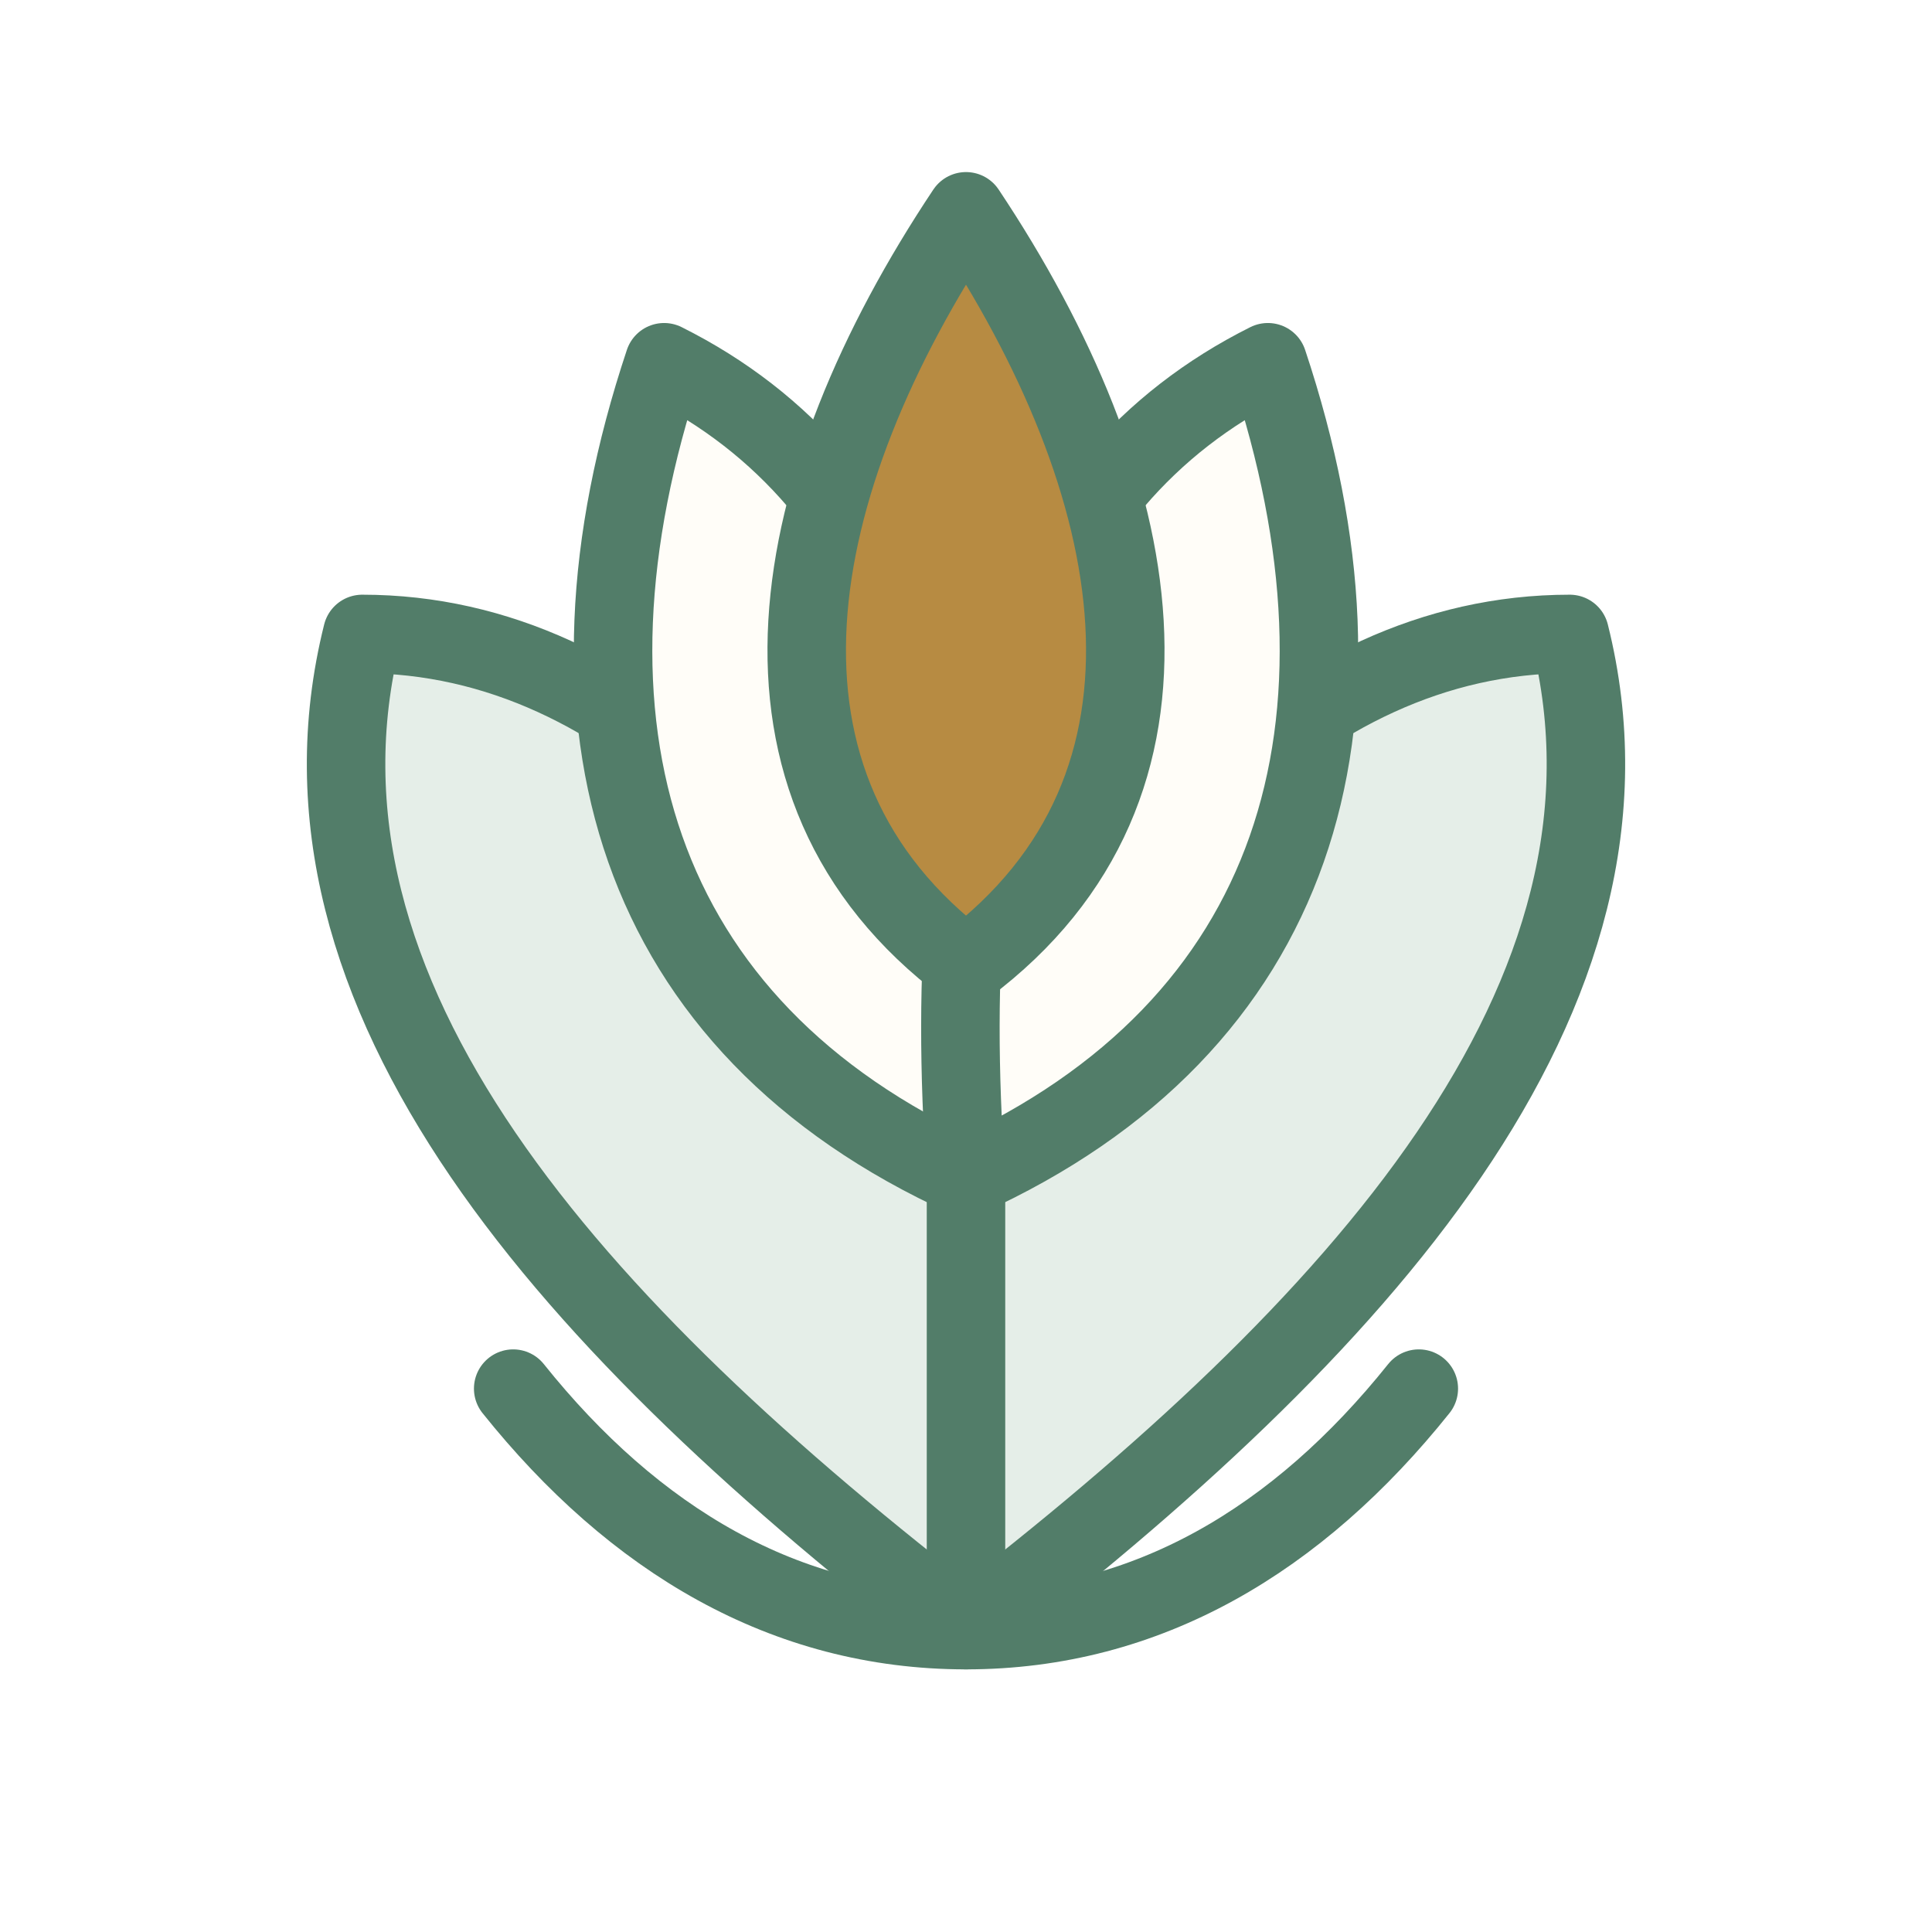
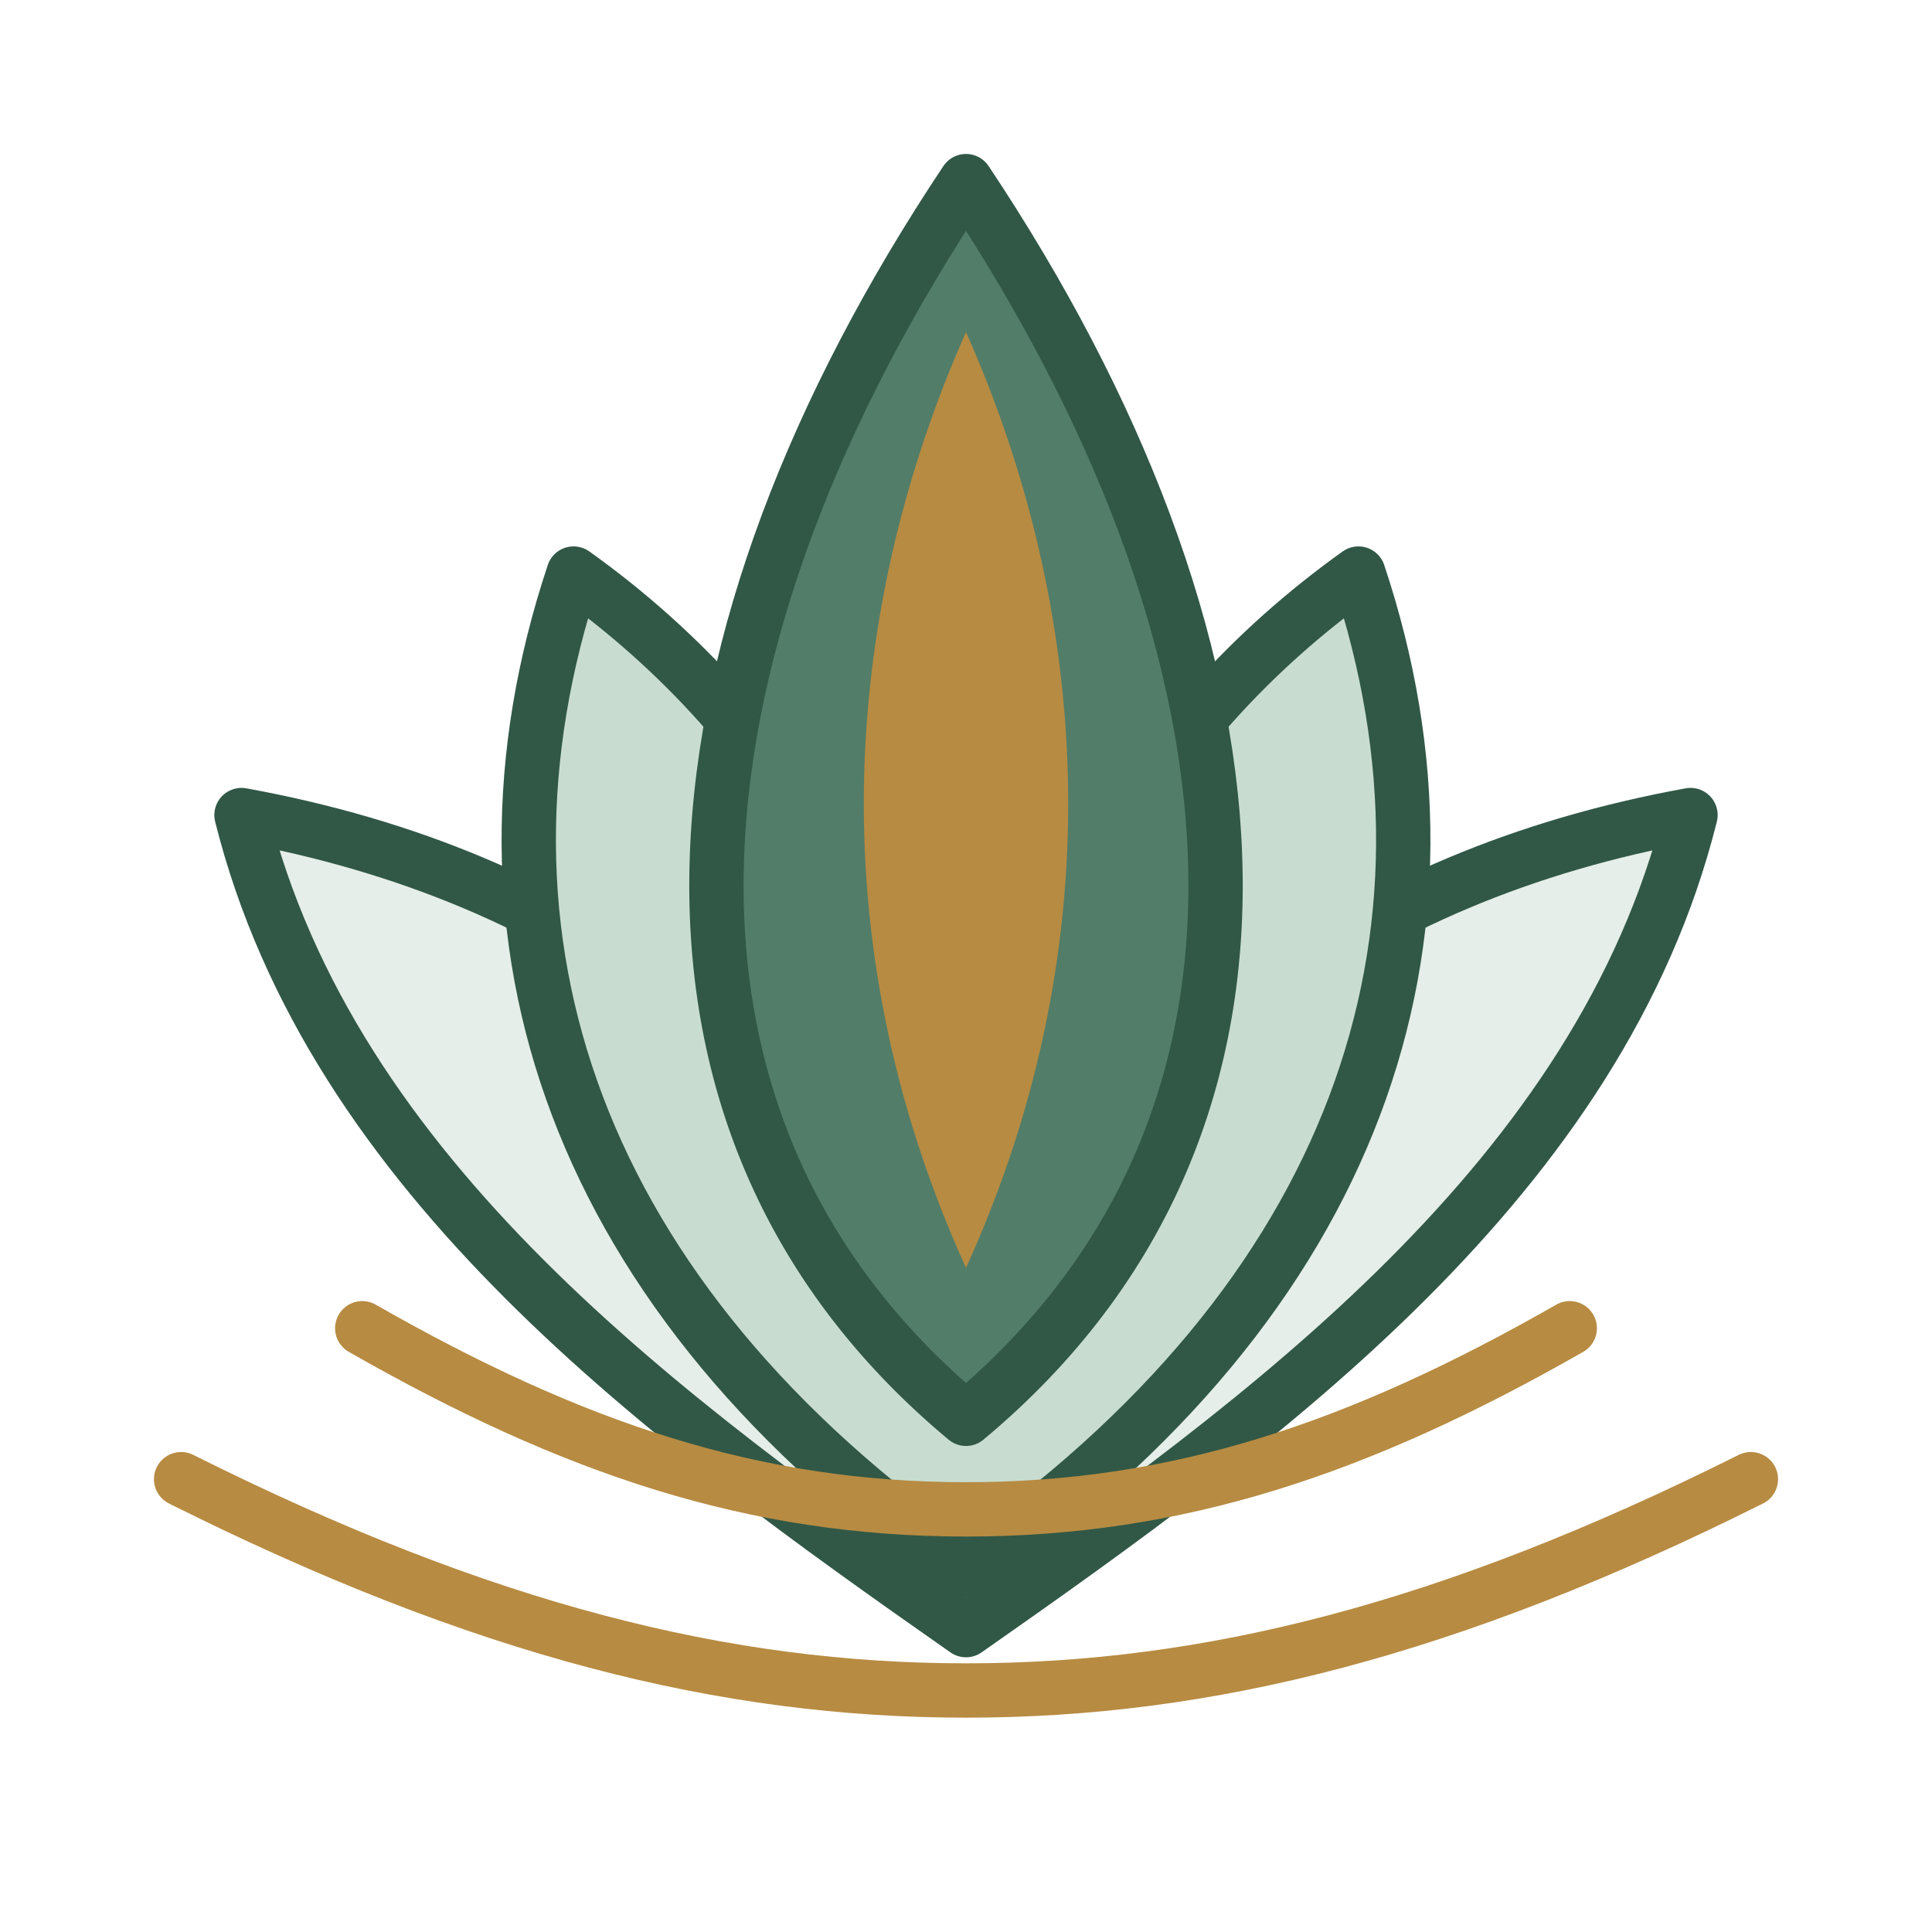
- <svg xmlns="http://www.w3.org/2000/svg" viewBox="0 0 64 64" fill="none">
-   <g stroke="#527d69" stroke-width="2.6" stroke-linecap="round" stroke-linejoin="round">
-     <path d="M32 54C19 44 9 33 12 21c9 0 16 8 20 18C36 29 43 21 52 21c3 12-7 23-20 33Z" fill="#e5eee8" />
-     <path d="M32 53V17" />
-     <path d="M32 39C21 34 18 24 22 12c8 4 11 13 10 27Z" fill="#fffdf8" />
-     <path d="M32 39C43 34 46 24 42 12c-8 4-11 13-10 27Z" fill="#fffdf8" />
-     <path d="M32 32C24 26 26 16 32 7c6 9 8 19 0 25Z" fill="#b78b42" />
-     <path d="M17 46c4 5 9 8 15 8s11-3 15-8" />
+ <svg xmlns="http://www.w3.org/2000/svg" viewBox="0 0 64 64" fill="none" role="img" aria-label="Лотос">
+   <g stroke="#315846" stroke-width="1.8" stroke-linejoin="round">
+     <path d="M32 54C22 47 11 39 8 27c11 2 19 8 24 18C37 35 45 29 56 27 53 39 42 47 32 54Z" fill="#e5eee8" />
+     <path d="M32 52C19 43 15 31 19 19c7 5 12 13 13 25C33 32 38 24 45 19c4 12 0 24-13 33Z" fill="#c8ddd0" />
+     <path d="M32 47C20 37 22 21 32 6c10 15 12 31 0 41Z" fill="#527d69" />
+     <path d="M32 42C27 31 28 20 32 11c4 9 5 20 0 31Z" fill="#b78b42" stroke="none" />
+     <path d="M6 49C16 54 24 56 32 56s16-2 26-7M12 44c7 4 13 6 20 6s13-2 20-6" stroke="#b78b42" stroke-linecap="round" />
  </g>
</svg>
